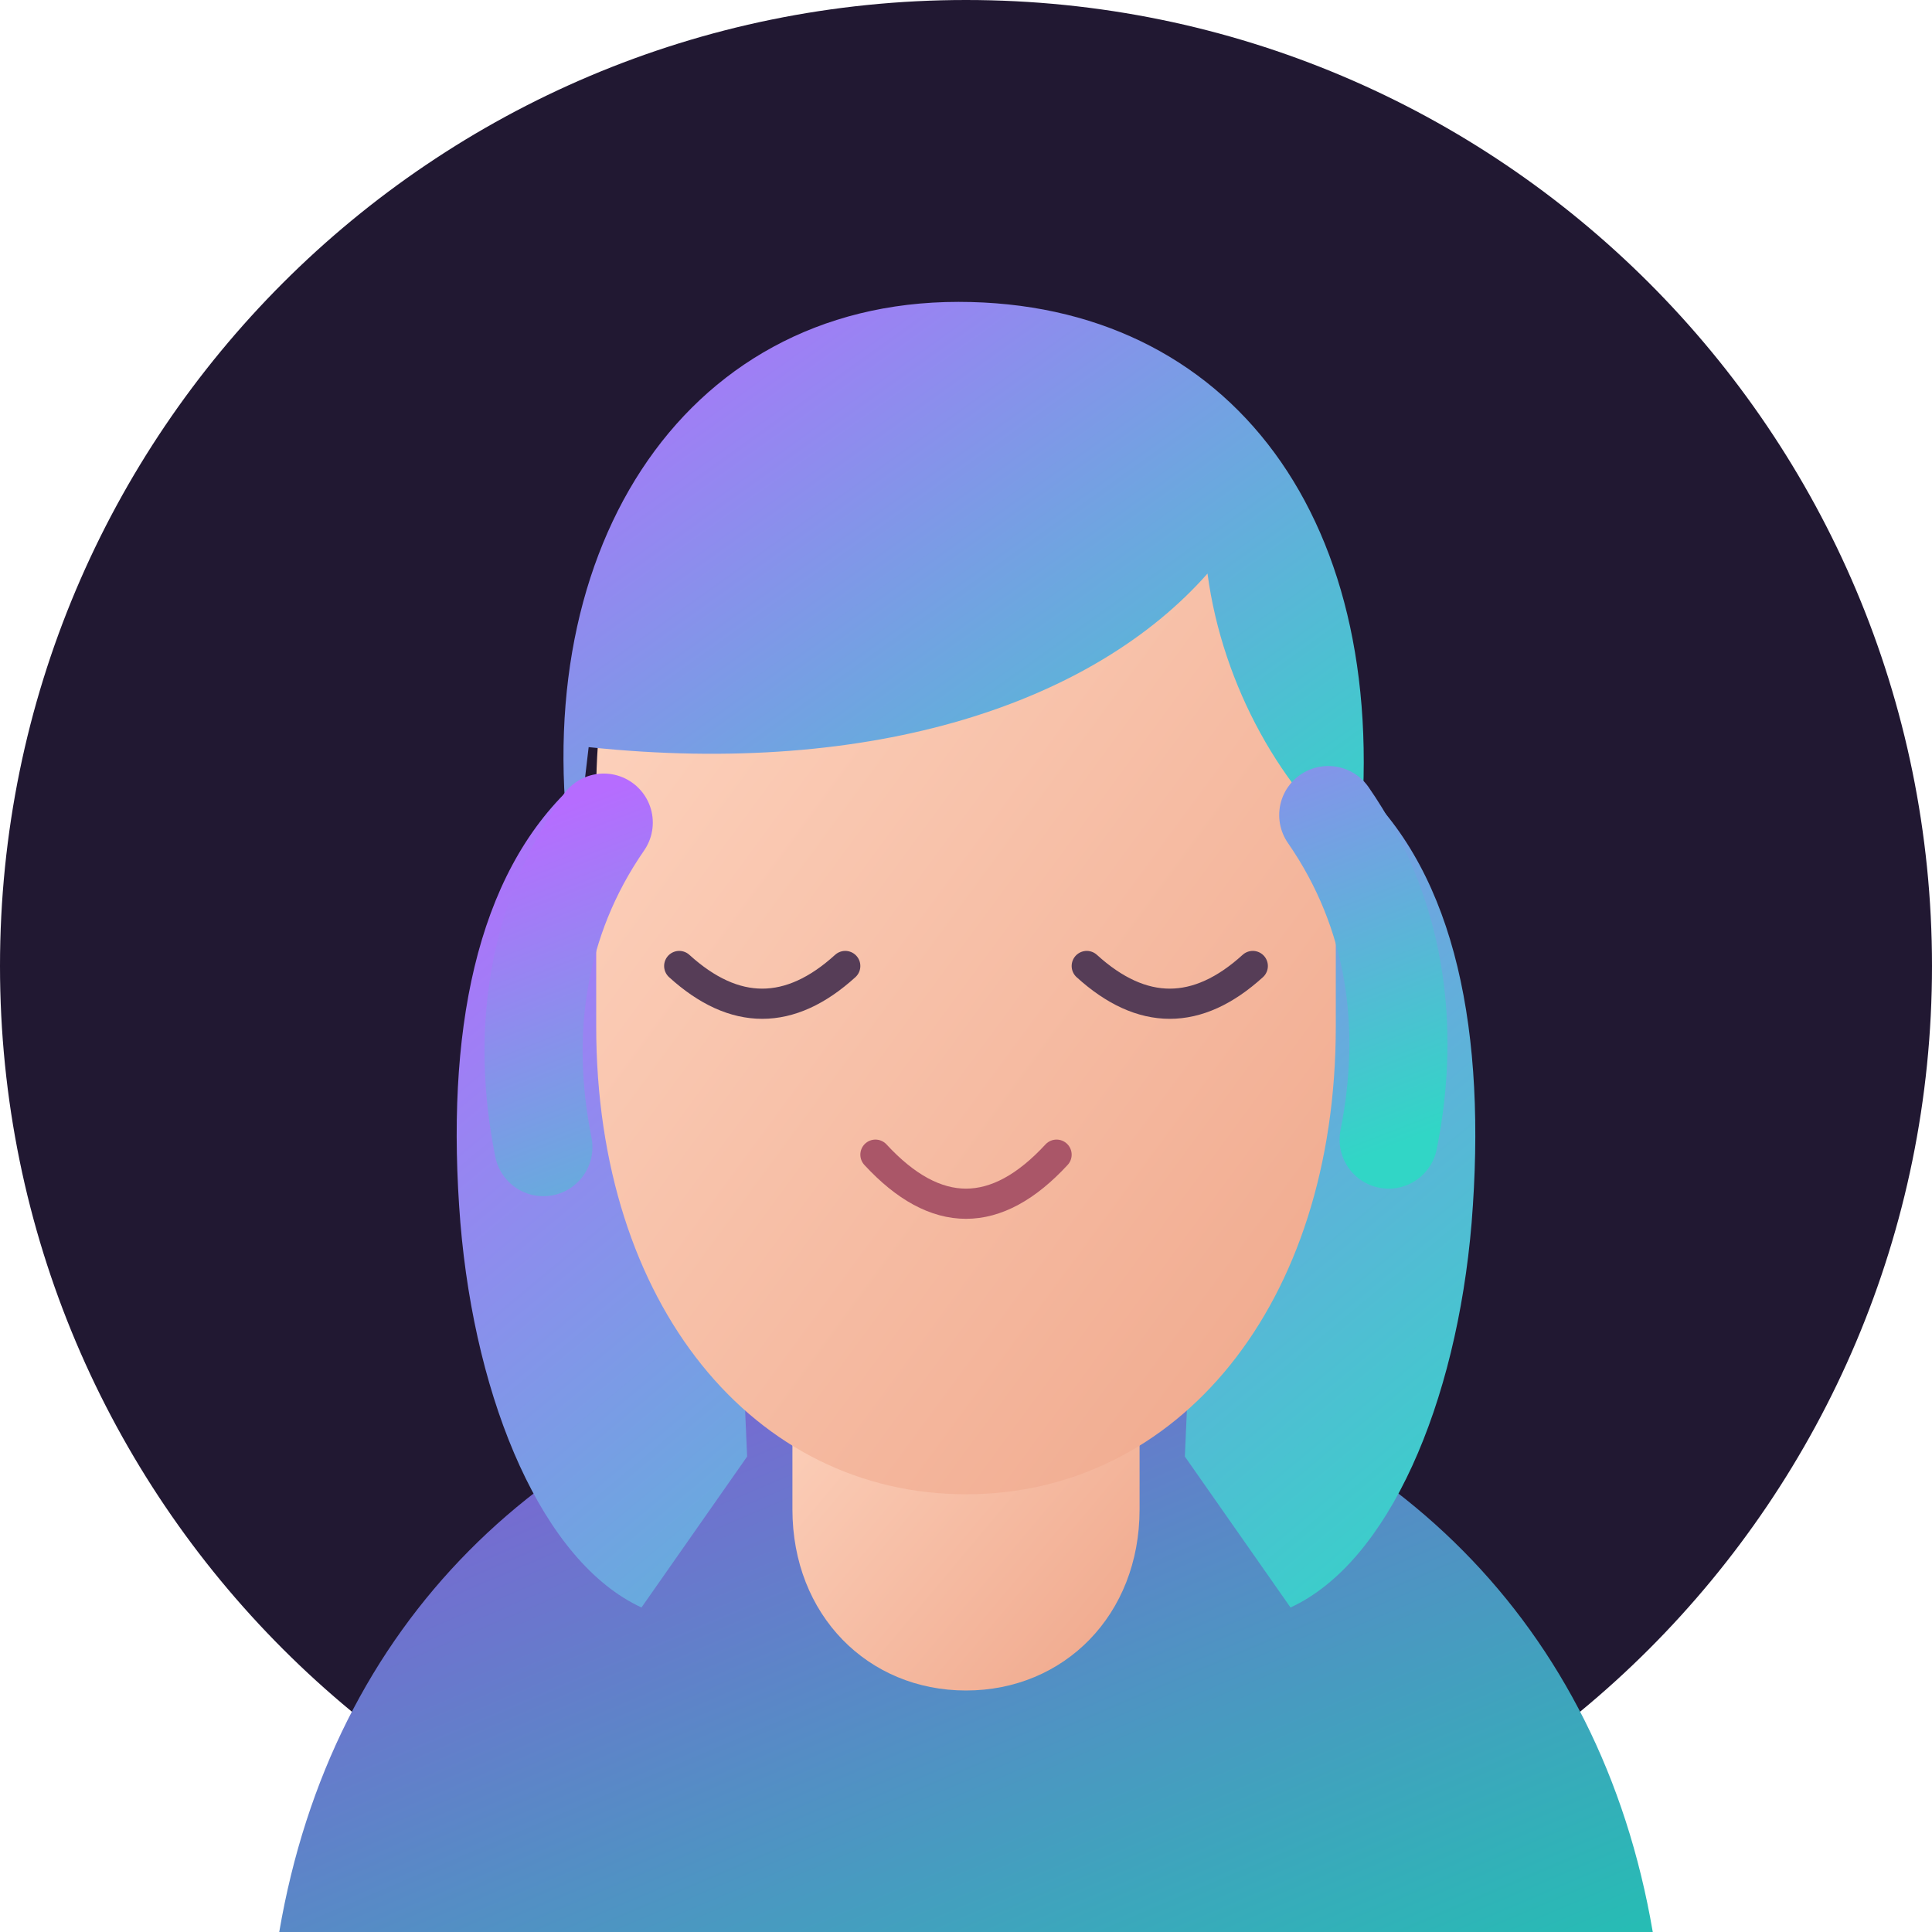
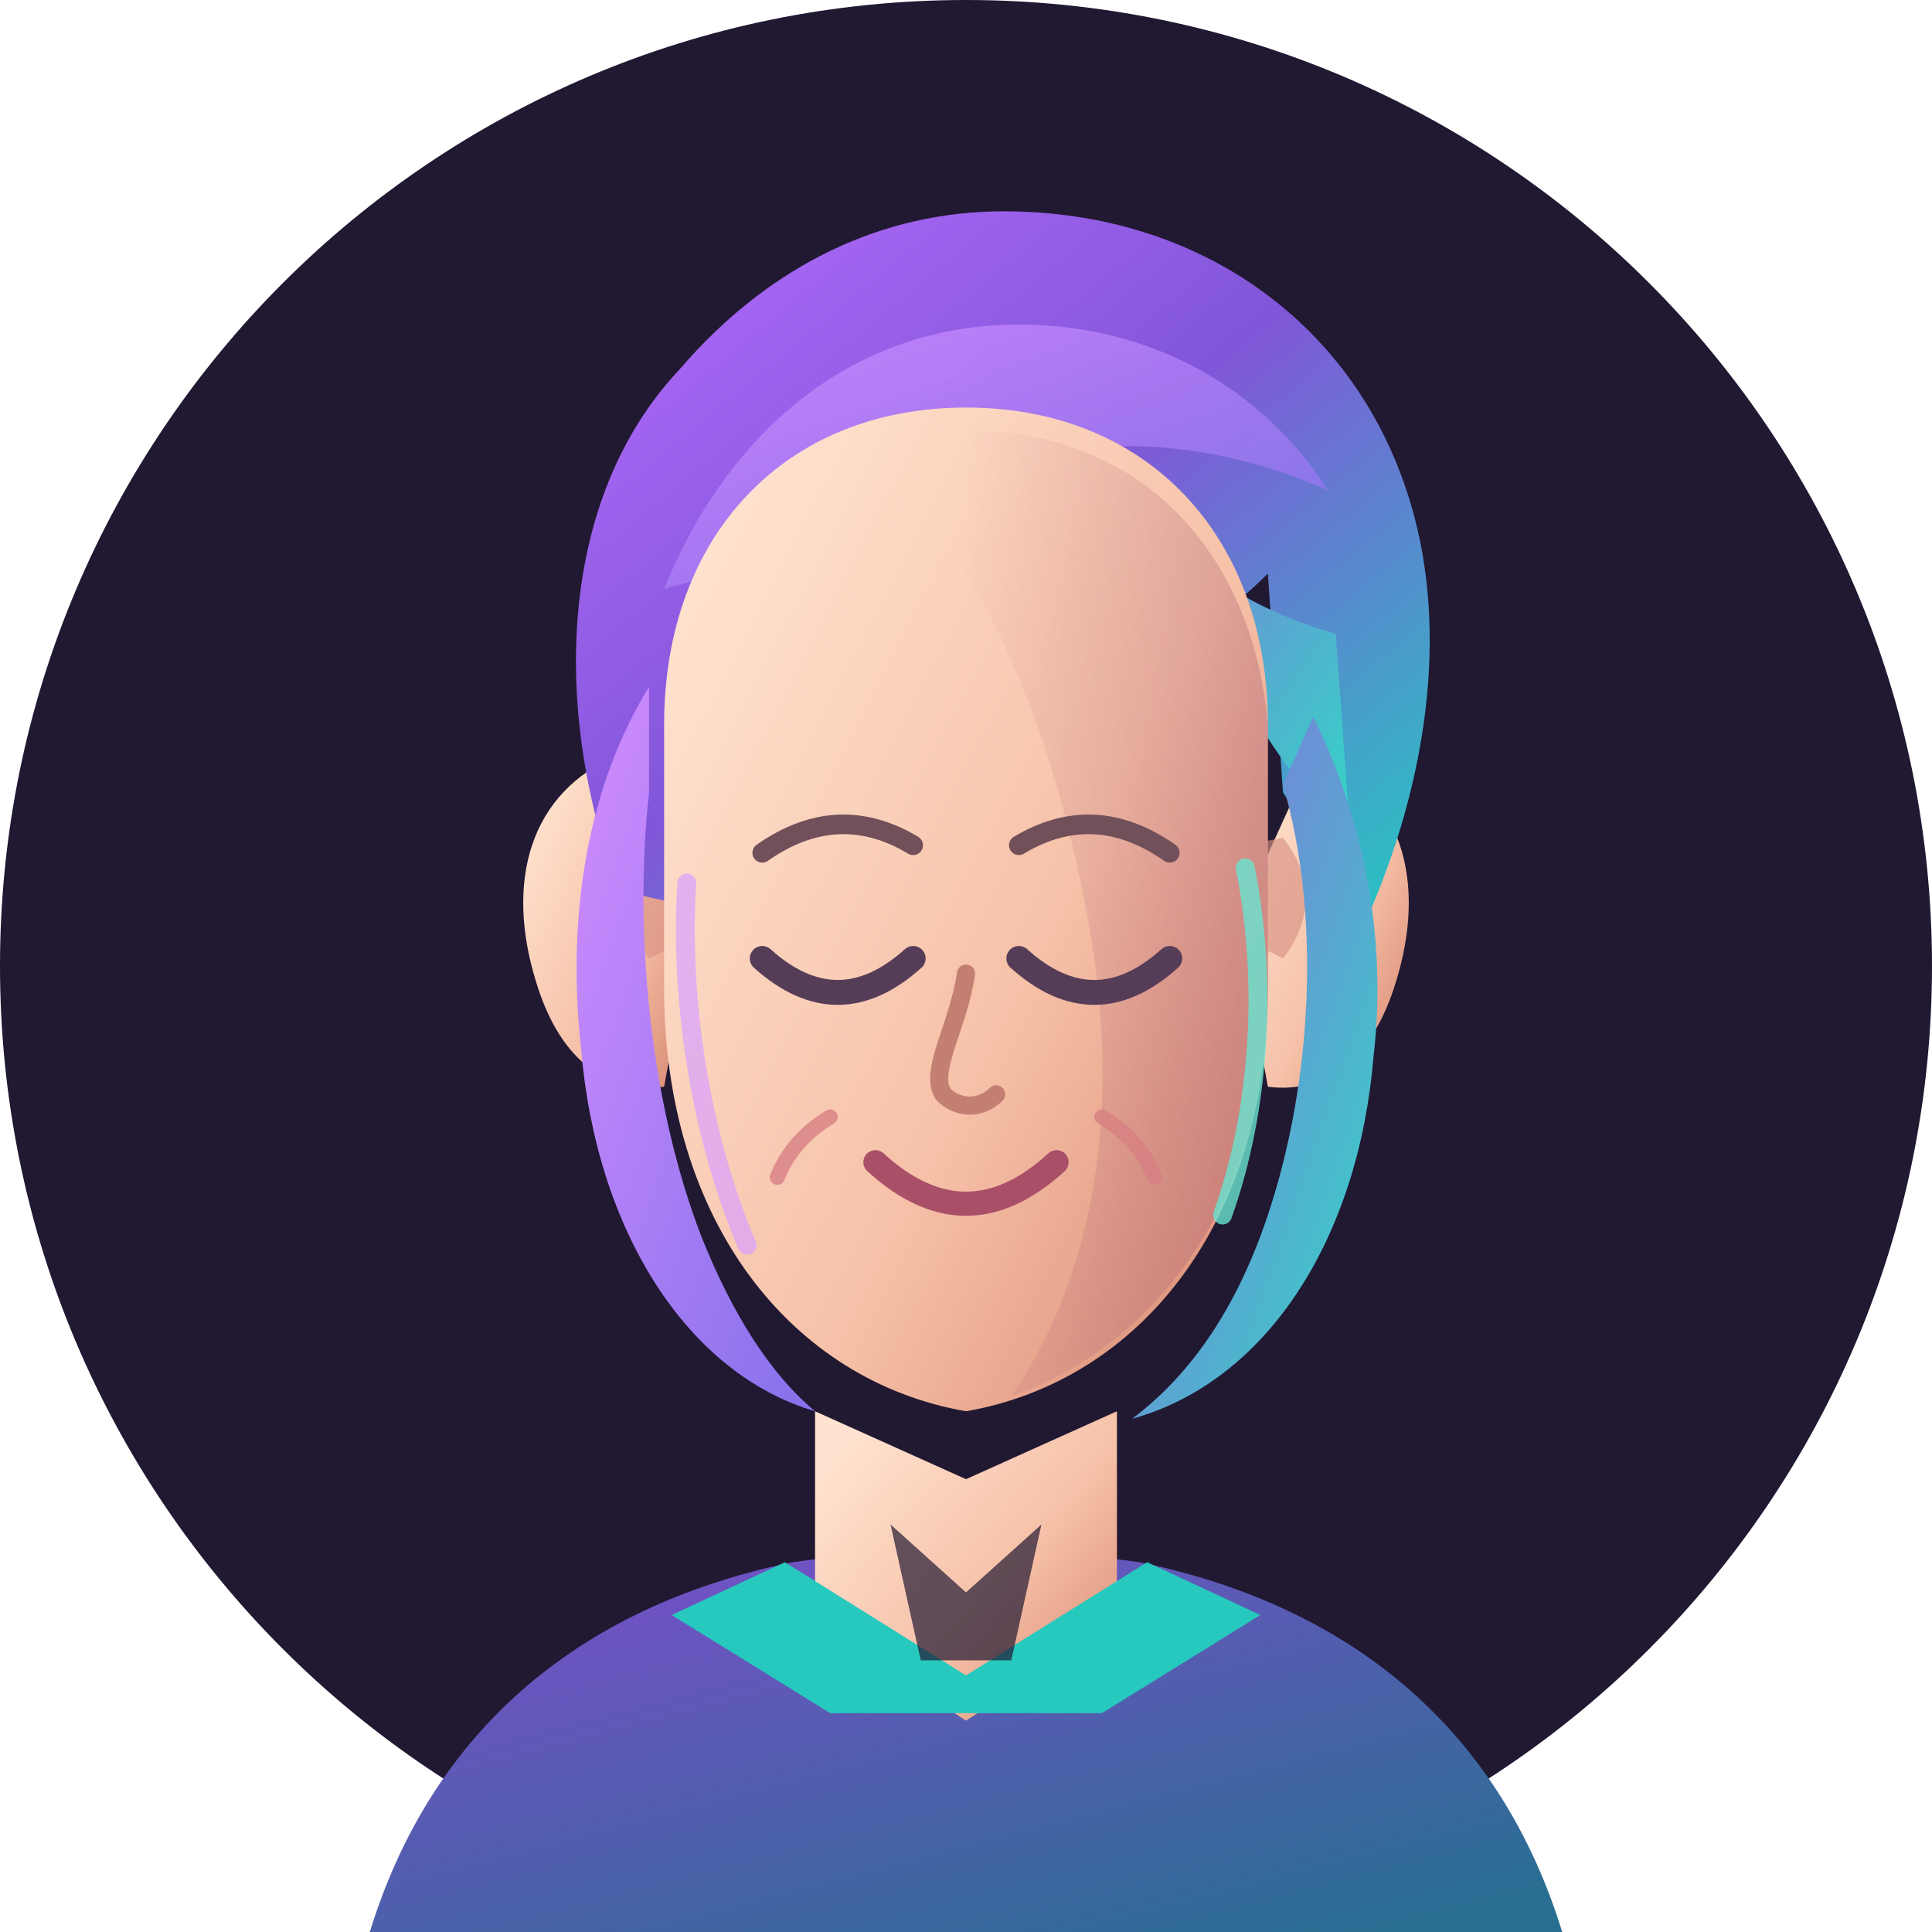
<svg xmlns="http://www.w3.org/2000/svg" viewBox="0 0 256 256">
  <defs>
-     <linearGradient id="hair" x1="0" y1="0" x2="1" y2="1">
+     <linearGradient id="hairBase" x1="0" y1="0" x2="1" y2="1">
      <stop offset="0" stop-color="#b66cff" />
-       <stop offset="1" stop-color="#31d6c6" />
+       <stop offset=".48" stop-color="#8156d8" />
+       <stop offset="1" stop-color="#24c9c1" />
    </linearGradient>
-     <linearGradient id="skin" x1="0" y1="0" x2="0.9" y2="1">
-       <stop offset="0" stop-color="#ffd9c5" />
-       <stop offset="1" stop-color="#f0a98d" />
+     <linearGradient id="hairLight" x1="0" y1="0" x2=".9" y2="1">
+       <stop offset="0" stop-color="#d28cff" />
+       <stop offset="1" stop-color="#8872ec" />
    </linearGradient>
-     <linearGradient id="shirt" x1="0" y1="0" x2="1" y2="1">
-       <stop offset="0" stop-color="#8b55d9" />
-       <stop offset="1" stop-color="#26bdb4" />
+     <linearGradient id="hairTeal" x1="0" y1="0" x2="1" y2="1">
+       <stop offset="0" stop-color="#8c68df" />
+       <stop offset="1" stop-color="#31d8c6" />
    </linearGradient>
+     <linearGradient id="skin" x1=".12" y1=".08" x2=".95" y2=".8">
+       <stop offset="0" stop-color="#ffe2cf" />
+       <stop offset=".62" stop-color="#f6c1a8" />
+       <stop offset="1" stop-color="#df967e" />
+     </linearGradient>
+     <linearGradient id="faceShade" x1="0" y1="0" x2="1" y2=".25">
+       <stop offset="0" stop-color="#b96676" stop-opacity="0" />
+       <stop offset="1" stop-color="#a95e73" stop-opacity=".38" />
+     </linearGradient>
+     <linearGradient id="shirt" x1=".1" y1="0" x2=".9" y2="1">
+       <stop offset="0" stop-color="#7c4dcc" />
+       <stop offset="1" stop-color="#276f91" />
+     </linearGradient>
+     <clipPath id="faceClip">
+       <path d="M88 96c0-25 16-42 40-42s40 17 40 42v35c0 31-17 52-40 56-23-4-40-25-40-56z" />
+     </clipPath>
  </defs>
  <circle cx="128" cy="128" r="128" fill="#211832" />
-   <path d="M37 256c7-41 35-68 75-77h32c40 9 68 36 75 77z" fill="url(#shirt)" />
-   <path d="M76 104c-13 12-17 33-15 58 2 24 11 45 24 51l14-20-4-91zM180 104c13 12 17 33 15 58-2 24-11 45-24 51l-14-20 4-91z" fill="url(#hair)" />
-   <path d="M105 163h46v37c0 14-10 24-23 24s-23-10-23-24z" fill="url(#skin)" />
-   <path d="M79 105c0-34 19-57 49-57s49 23 49 57v31c0 37-21 62-49 62s-49-25-49-62z" fill="url(#skin)" />
-   <path d="M76 116c-7-42 14-76 51-76 36 0 58 29 53 73-10-8-18-22-20-37-15 17-44 27-82 23z" fill="url(#hair)" />
-   <path d="M90 128q11 10 22 0M144 128q11 10 22 0" fill="none" stroke="#563d57" stroke-linecap="round" stroke-width="4" />
-   <path d="M116 153q12 13 24 0" fill="none" stroke="#aa5668" stroke-linecap="round" stroke-width="4" />
-   <path d="M80 109c-9 13-11 28-8 43M176 108c9 13 11 28 8 43" fill="none" stroke="url(#hair)" stroke-linecap="round" stroke-width="13" />
+   <path d="M49 256c8-26 27-43 56-49l23-3 23 3c29 6 48 23 56 49z" fill="url(#shirt)" />
+   <path d="m108 187 20 9 20-9v28l-20 13-20-13z" fill="url(#skin)" />
+   <path d="M82 100c-12 5-15 17-11 30 3 10 9 15 17 14l4-22z" fill="url(#skin)" />
+   <path d="M174 100c12 5 15 17 11 30-3 10-9 15-17 14l-4-22z" fill="url(#skin)" />
+   <path d="M86 111c-4 5-4 11 0 16l6-3-1-12zM170 111c4 5 4 11 0 16l-6-3 1-12z" fill="#d99282" opacity=".65" />
+   <path d="M82 118c-9-24-8-52 8-69 12-14 27-21 43-21 26 0 47 15 54 39 5 17 2 37-6 55l-11-17-2-29c-15 15-40 23-75 21l-2 23z" fill="url(#hairBase)" />
+   <path d="M88 78c9-22 26-35 47-35 17 0 32 8 41 22-18-8-37-8-55 1-10 5-21 9-33 12z" fill="url(#hairLight)" opacity=".8" />
+   <path d="M91 82c19-2 39-9 54-22 1 17-7 30-22 39-10 6-22 9-34 8-2-8-1-17 2-25z" fill="url(#hairBase)" />
+   <path d="M145 60c8 12 18 20 32 24l2 28c-7-8-14-17-18-28-7-5-13-13-16-24z" fill="url(#hairTeal)" />
+   <path d="M88 96c0-25 16-42 40-42s40 17 40 42v35c0 31-17 52-40 56-23-4-40-25-40-56z" fill="url(#skin)" />
+   <path d="M128 57c23 0 38 16 40 39v35c0 27-14 47-34 54 11-16 14-37 11-58-3-20-9-38-17-51z" fill="url(#faceShade)" clip-path="url(#faceClip)" />
+   <path d="M86 105c-2 18 0 41 7 59 4 10 9 18 15 23-17-5-29-24-31-48-2-18 1-35 9-48z" fill="url(#hairLight)" />
+   <path d="M170 104c5 17 4 39-2 57-4 12-10 21-18 27 18-5 30-24 32-48 2-17-2-33-8-45z" fill="url(#hairTeal)" />
+   <path d="M91 117c-1 16 2 34 8 48" fill="none" stroke="#d8a0ff" stroke-linecap="round" stroke-width="2.5" opacity=".7" />
+   <path d="M165 115c3 15 2 32-3 46" fill="none" stroke="#68e4d1" stroke-linecap="round" stroke-width="2.5" opacity=".8" />
+   <path d="M101 113q10-7 20-1" fill="none" stroke="#72505a" stroke-linecap="round" stroke-width="2.6" />
+   <path d="M135 112q10-6 20 1" fill="none" stroke="#72505a" stroke-linecap="round" stroke-width="2.6" />
+   <path d="M101 127q10 9 20 0M135 127q10 9 20 0" fill="none" stroke="#563d57" stroke-linecap="round" stroke-width="3.3" />
+   <path d="M128 129c-1 7-5 13-3 16 2 2 5 2 7 0" fill="none" stroke="#c27f72" stroke-linecap="round" stroke-linejoin="round" stroke-width="2.4" />
+   <path d="M116 154q12 11 24 0" fill="none" stroke="#a94f68" stroke-linecap="round" stroke-width="3.2" />
+   <path d="M110 148q-5 3-7 8M146 148q5 3 7 8" fill="none" stroke="#d77f82" stroke-linecap="round" stroke-width="2" opacity=".8" />
+   <path d="m104 207 24 15 24-15 15 7-21 13h-36l-21-13z" fill="#27c9be" />
+   <path d="m118 202 10 9 10-9-4 18h-12z" fill="#211832" opacity=".7" />
</svg>
